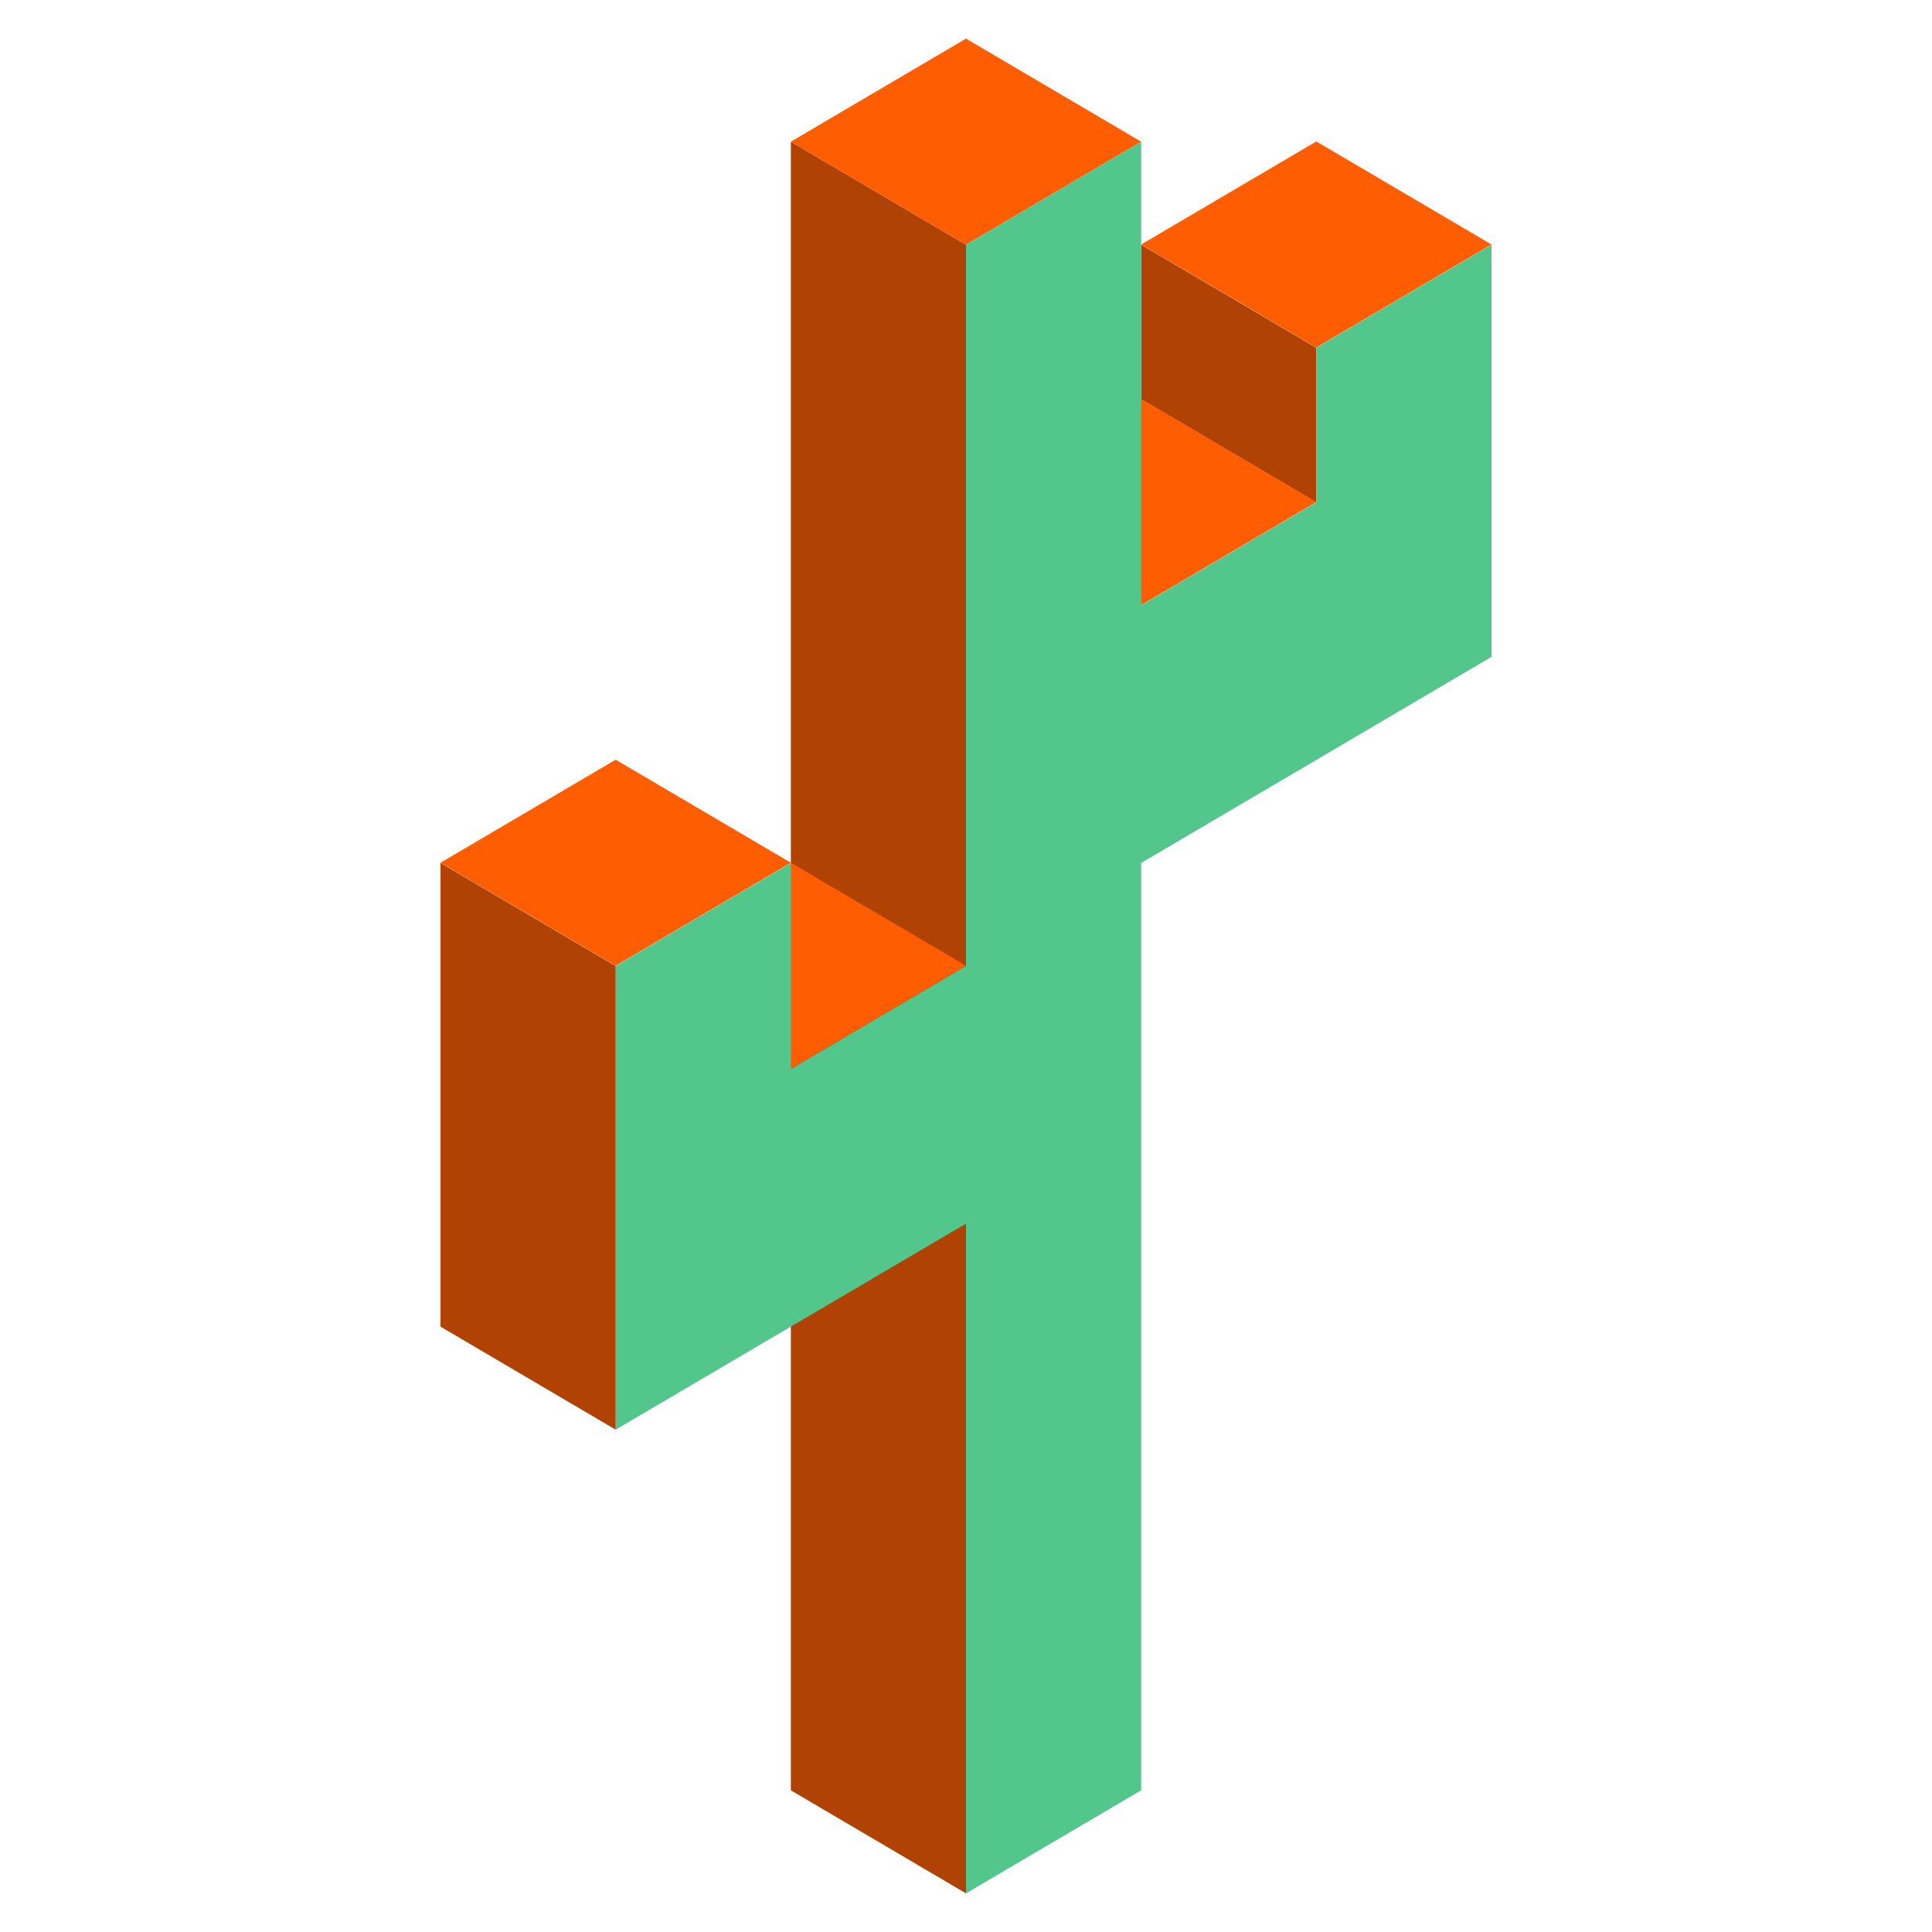
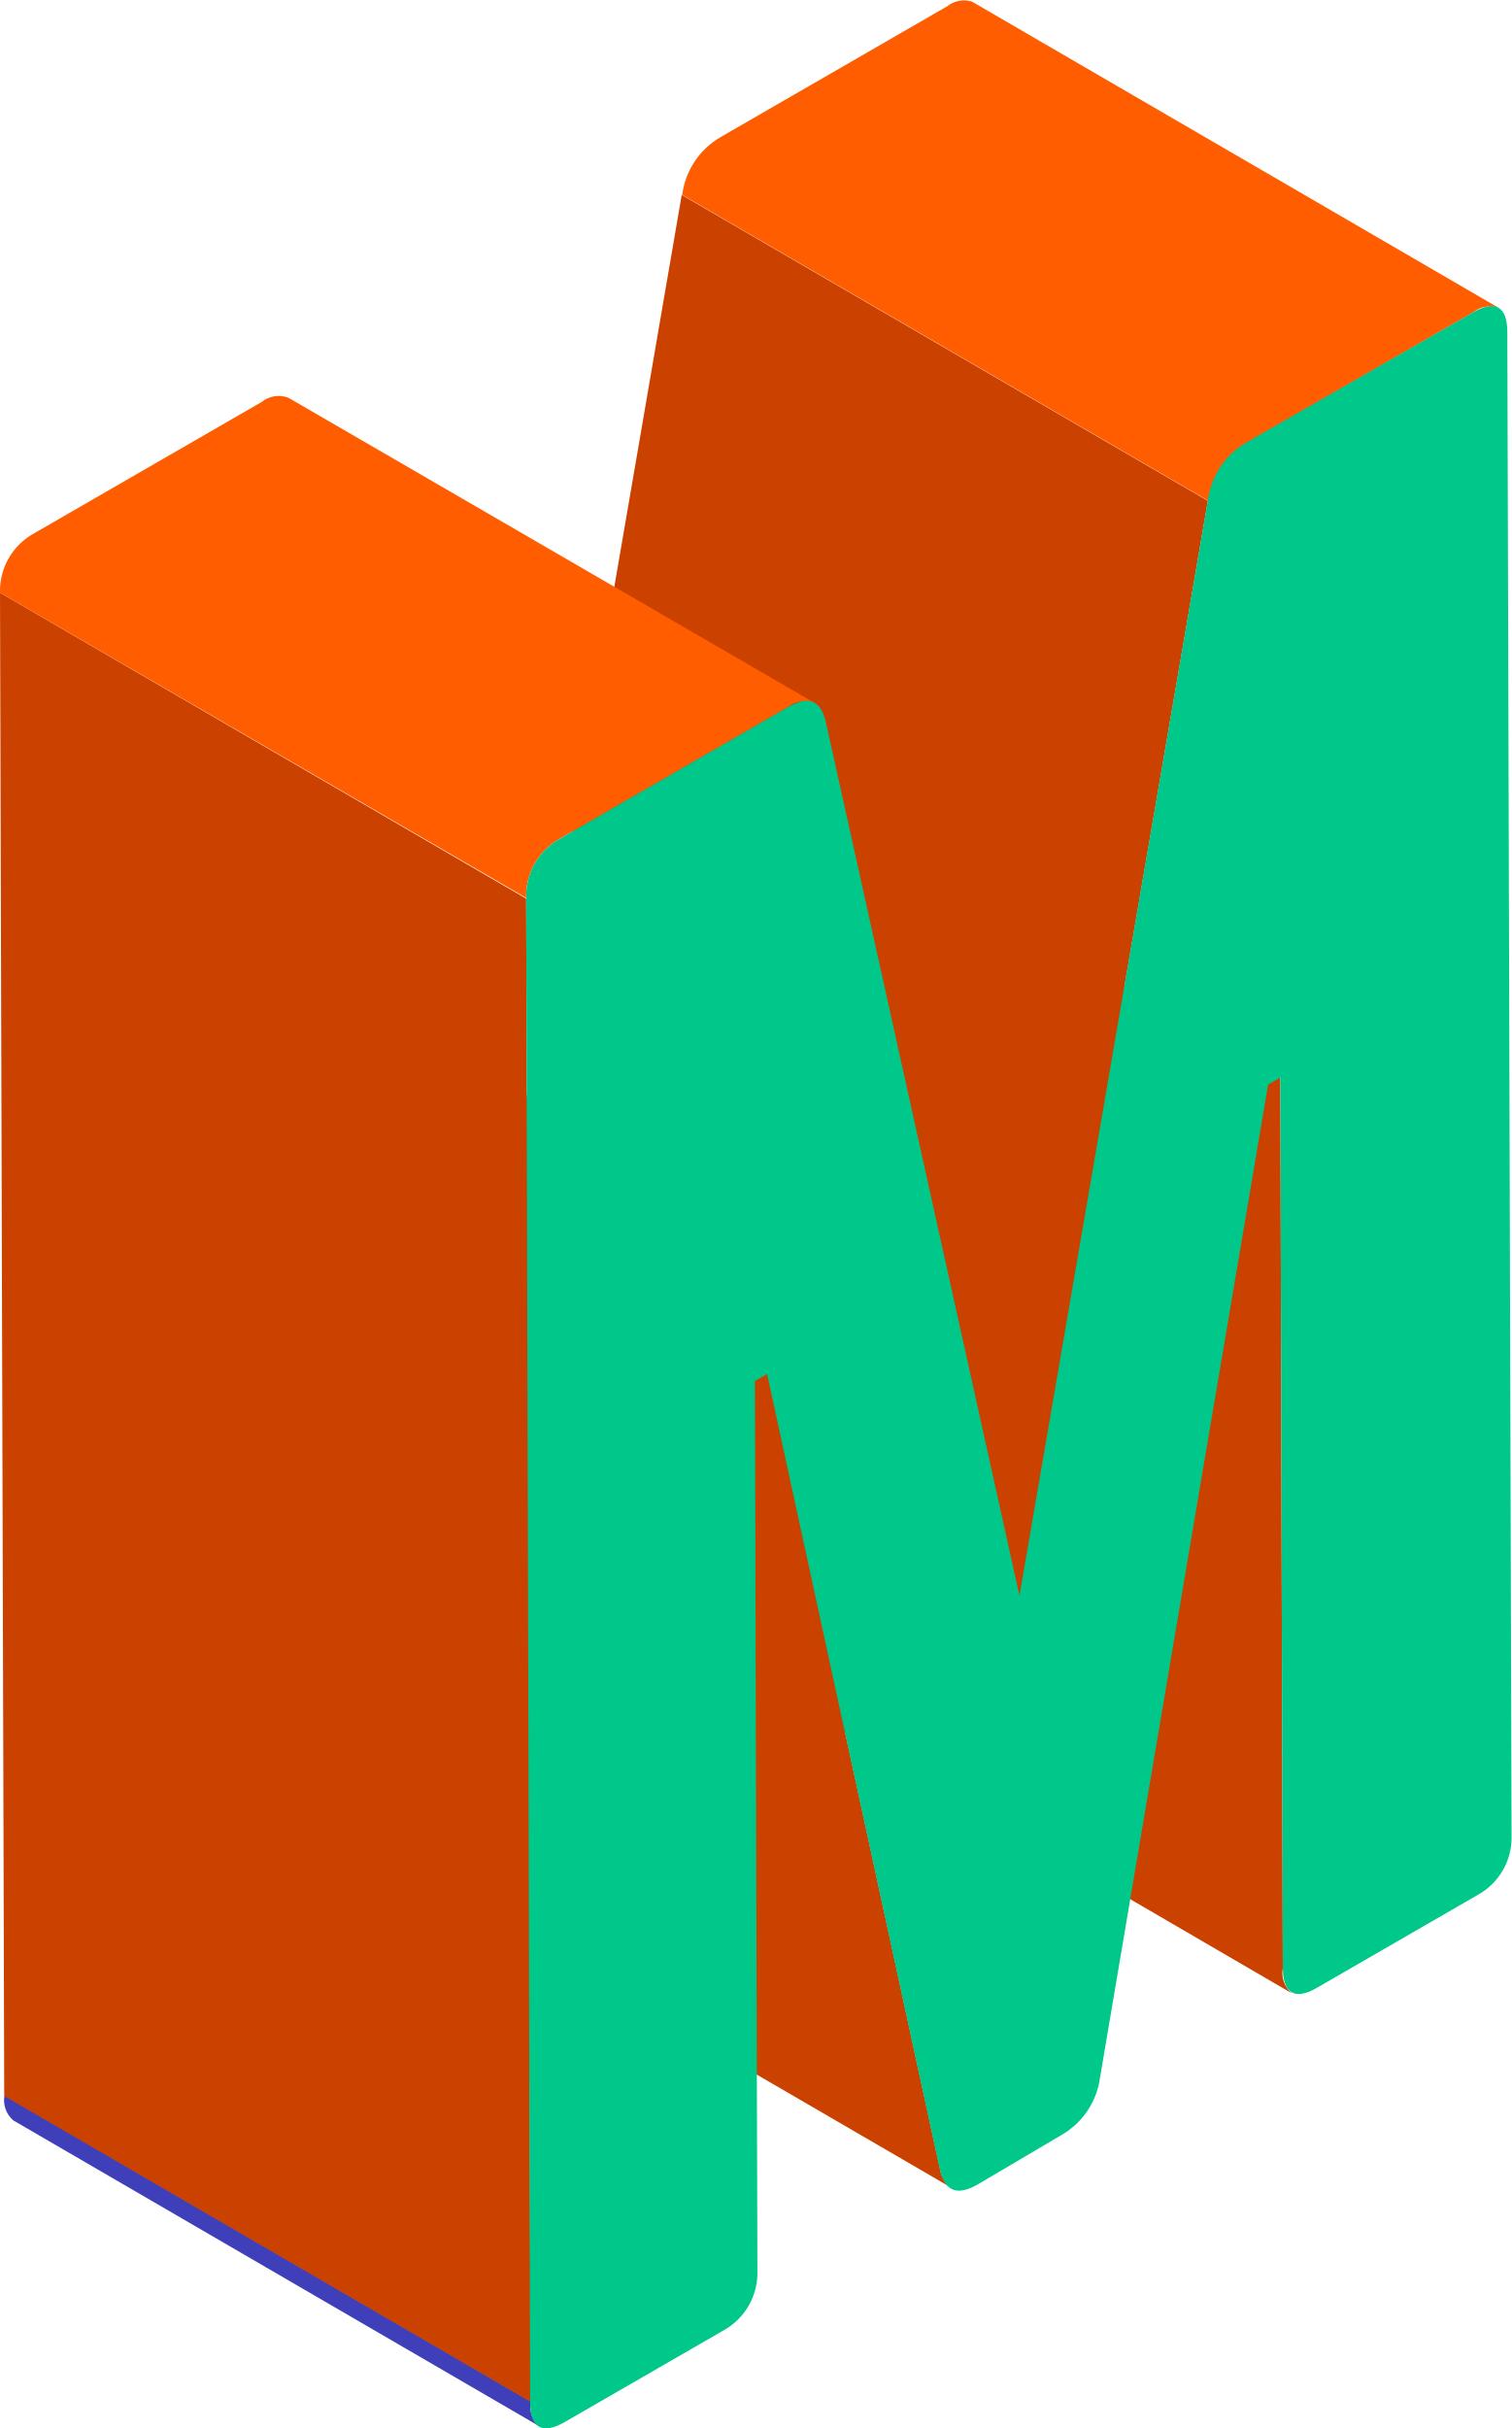
- <svg xmlns="http://www.w3.org/2000/svg" fill="none" viewBox="0 0 500 500">
-   <path d="M295.334 103.333v-40L340.667 90v40l-45.333-26.667ZM250.001 63.333l-45.334-26.666v426.666L250.001 490V63.333Z" fill="#B04304" />
-   <path d="m250.001 129.944 45.333-26.667 45.333 26.667-45.333 26.667-45.333-26.667ZM204.667 36.667 250.001 10l45.333 26.667-45.333 26.666-45.334-26.666ZM295.334 63.277l45.333-26.666L386 63.277l-45.333 26.667-45.333-26.667ZM114 223.277l45.333-26.667 45.334 26.667-45.334 26.667L114 223.277ZM250 249.944l-45.333-26.667v53.333L250 249.944Z" fill="#FF5D01" />
-   <path d="m250 63.333 45.333-26.666v120L340.667 130V90L386 63.333V170l-90.667 53.333v240L250 490V316.667L159.333 370V250l45.334-26.667v53.334L250 250V63.333Z" fill="#53C68C" />
-   <path d="M159.333 250 114 223.334v120L159.333 370V250Z" fill="#B04304" />
+ <svg xmlns="http://www.w3.org/2000/svg" id="Objects" viewBox="0 0 60.73 97.54">
+   <defs>
+     <style>.cls-1{isolation:isolate;}.cls-2{fill:#3f3fba;}.cls-3{fill:#cb4100;}.cls-4{fill:#ff5d00;}.cls-5{fill:#00c78a;}</style>
+   </defs>
+   <g class="cls-1">
+     <path class="cls-2" d="M316.08,406.4l-21.14-12.29a1.07,1.07,0,0,1-.35-1l21.14,12.29A1.07,1.07,0,0,0,316.08,406.4Z" transform="translate(-294.41 -308.93)" />
+     <path class="cls-3" d="M345.95,388l-0.1-35.76L324.7,339.93l0.1,35.76a1.07,1.07,0,0,0,.36,1L346.3,389A1.07,1.07,0,0,1,345.95,388Z" transform="translate(-294.41 -308.93)" />
+     <polygon class="cls-3" points="40.97 64.13 19.82 51.84 27.39 7.83 48.53 20.12 40.97 64.13" />
+     <path class="cls-3" d="M332.18,396.08l-6.95-32-21.14-12.29,6.95,32a1.11,1.11,0,0,0,.44.73l21.14,12.29A1.11,1.11,0,0,1,332.18,396.08Z" transform="translate(-294.41 -308.93)" />
+     <path class="cls-4" d="M333.47,309a1.07,1.07,0,0,0-1,.18l-9.13,5.27a3.14,3.14,0,0,0-1.52,2.31l21.14,12.29a3.14,3.14,0,0,1,1.52-2.31l9.13-5.27a1.07,1.07,0,0,1,1-.18Z" transform="translate(-294.41 -308.93)" />
+     <polygon class="cls-3" points="21.32 96.49 0.17 84.2 0 23.81 21.14 36.1 21.32 96.49" />
+     <path class="cls-4" d="M306,324.91a1.09,1.09,0,0,0-1.08.17l-9.13,5.27a2.64,2.64,0,0,0-1.38,2.39L315.55,345a2.64,2.64,0,0,1,1.38-2.39l9.13-5.27a1.09,1.09,0,0,1,1.08-.17Z" transform="translate(-294.41 -308.93)" />
+     <path class="cls-5" d="M353.59,321.48c0.9-.52,1.38-0.24,1.38.8l0.17,60.39a2.63,2.63,0,0,1-1.37,2.39l-6.44,3.72c-0.89.52-1.38,0.24-1.38-.8l-0.1-35.76-0.49.28-6.75,39.87a3.14,3.14,0,0,1-1.52,2.31l-3.39,2c-0.83.48-1.31,0.28-1.52-.55l-6.95-32-0.49.28,0.1,35.76a2.64,2.64,0,0,1-1.38,2.39l-6.36,3.67c-0.9.52-1.39,0.24-1.39-.79L315.55,345a2.64,2.64,0,0,1,1.38-2.39l9.13-5.27c0.83-.48,1.31-0.28,1.52.55l7.79,35.14,7.57-44a3.14,3.14,0,0,1,1.52-2.31Z" transform="translate(-294.41 -308.93)" />
+   </g>
</svg>
